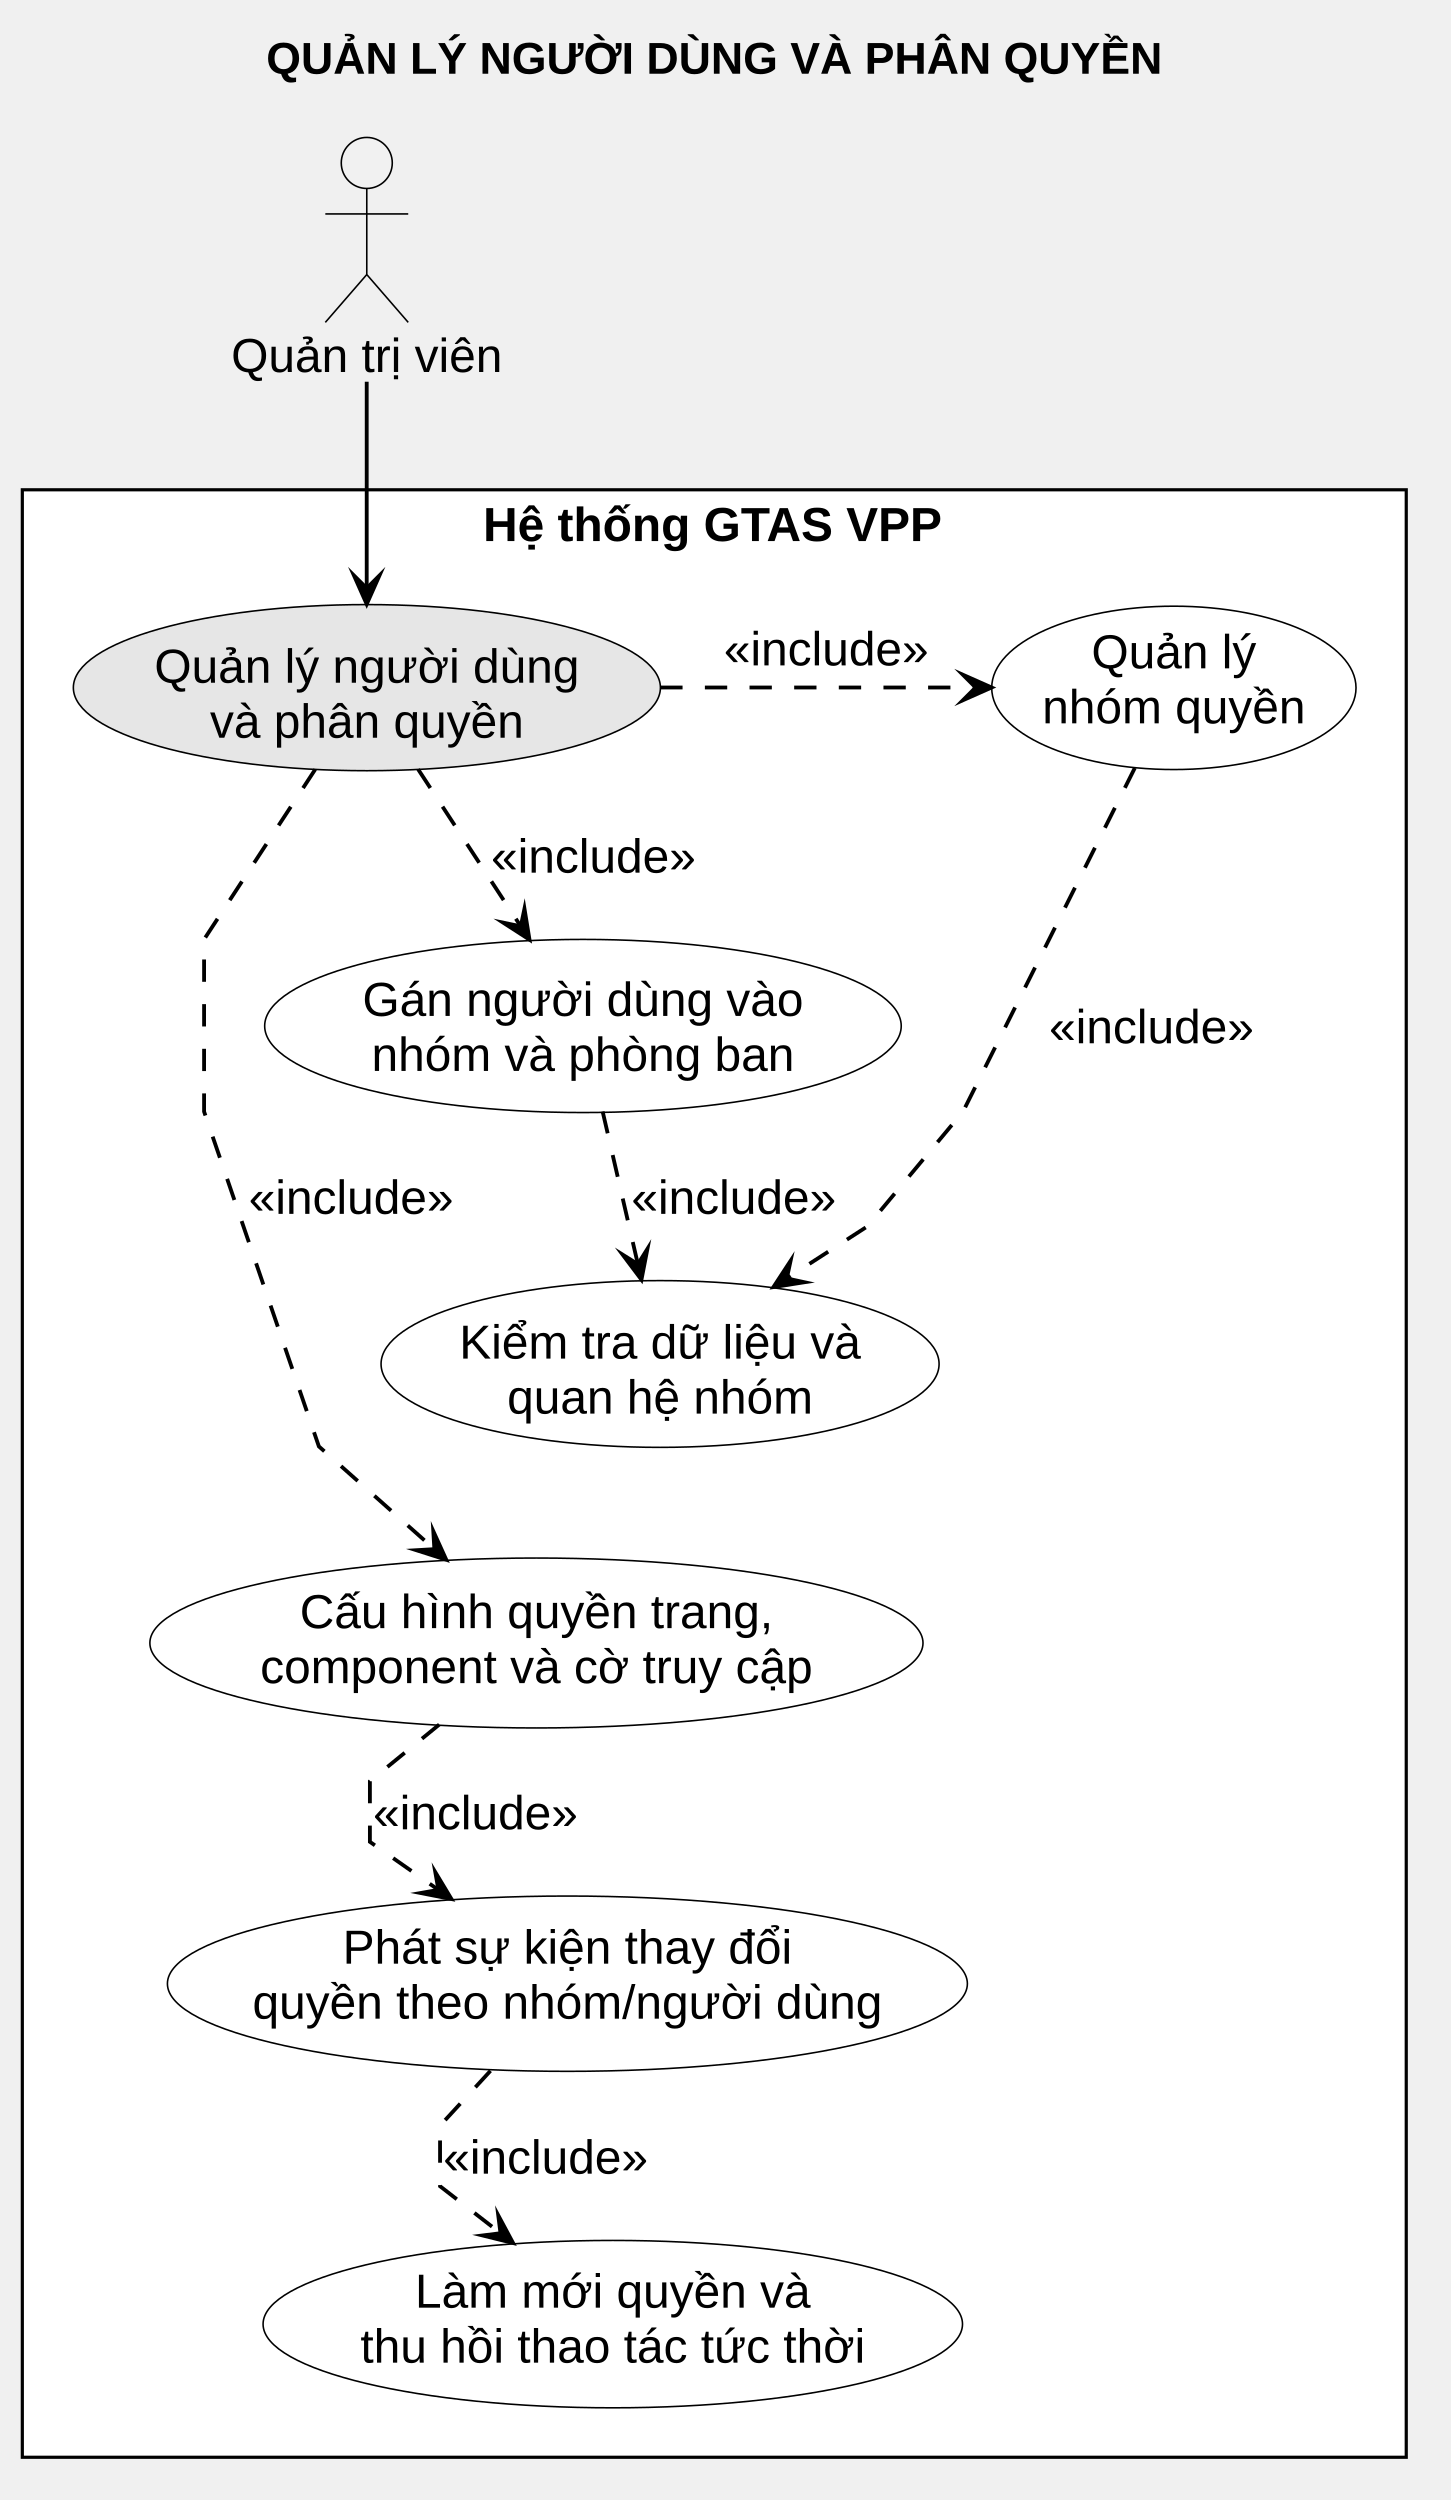
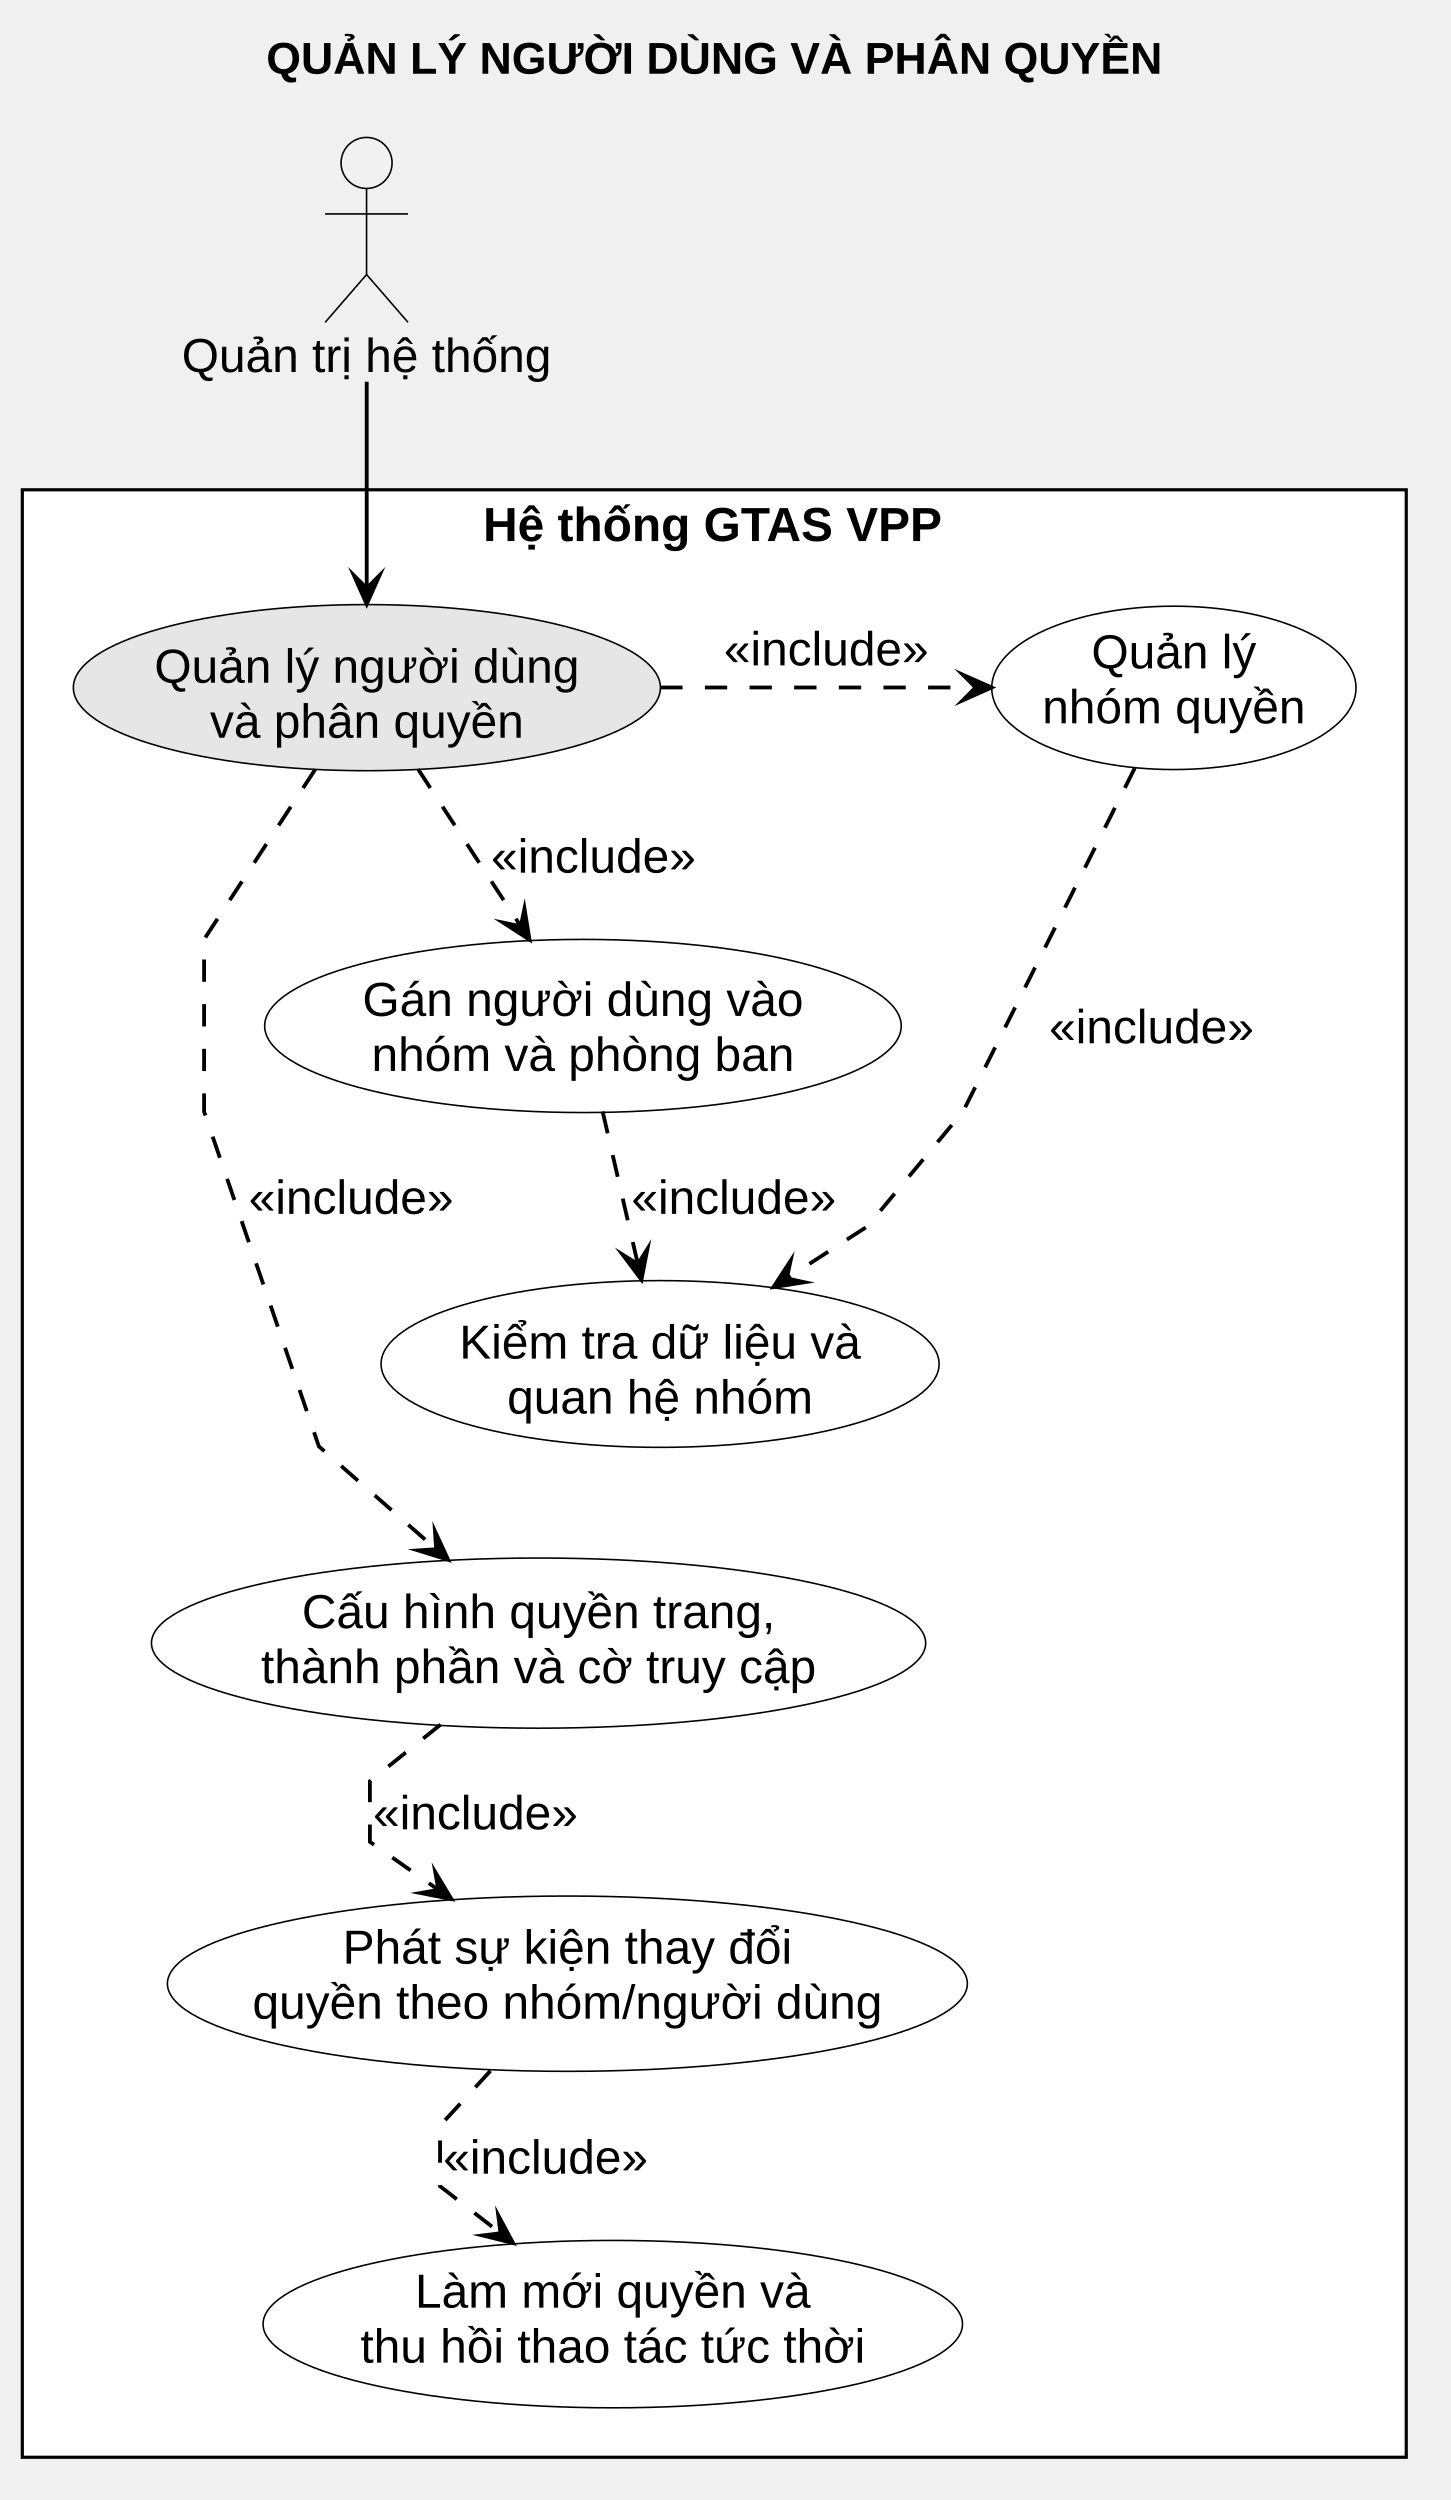
<svg xmlns="http://www.w3.org/2000/svg" contentStyleType="text/css" data-diagram-type="DESCRIPTION" height="1470px" preserveAspectRatio="none" style="width:853px;height:1470px;background:#FFFFFF;" version="1.1" viewBox="0 0 853 1470" width="853.125px" zoomAndPan="magnify">
  <defs />
  <g>
    <g class="title" data-source-line="2">
      <text fill="#000000" font-family="Arial" font-size="26.25" font-weight="700" lengthAdjust="spacing" textLength="526.91" x="156.545" y="43.372">QUẢN LÝ NGƯỜI DÙNG VÀ PHÂN QUYỀN</text>
    </g>
    <g class="cluster" data-qualified-name="H. th.ng GTAS VPP" data-source-line="6" id="ent0002">
      <rect fill="#FFFFFF" height="1156.875" style="stroke:#000000;stroke-width:1.875;" width="813.75" x="13.125" y="287.997" />
      <text fill="#000000" font-family="Arial" font-size="28.125" font-weight="700" lengthAdjust="spacing" textLength="271.884" x="284.058" y="318.128">Hệ thống GTAS VPP</text>
    </g>
    <g class="entity" data-qualified-name="H. th.ng GTAS VPP.Manage" data-source-line="7" id="ent0003">
      <ellipse cx="215.728" cy="404.337" fill="#E6E6E6" rx="172.603" ry="48.84" style="stroke:#000000;stroke-width:0.938;" />
      <text fill="#000000" font-family="Arial" font-size="28.125" lengthAdjust="spacing" textLength="249.925" x="90.766" y="401.452">Quản lý người dùng</text>
      <text fill="#000000" font-family="Arial" font-size="28.125" lengthAdjust="spacing" textLength="184.529" x="123.464" y="433.793">và phân quyền</text>
    </g>
    <g class="entity" data-qualified-name="H. th.ng GTAS VPP.Group" data-source-line="8" id="ent0004">
      <ellipse cx="690.232" cy="404.464" fill="#FFFFFF" rx="107.107" ry="48.029" style="stroke:#000000;stroke-width:0.938;" />
      <text fill="#000000" font-family="Arial" font-size="28.125" lengthAdjust="spacing" textLength="96.927" x="641.768" y="392.986">Quản lý</text>
      <text fill="#000000" font-family="Arial" font-size="28.125" lengthAdjust="spacing" textLength="154.797" x="612.833" y="425.327">nhóm quyền</text>
    </g>
    <g class="entity" data-qualified-name="H. th.ng GTAS VPP.Assignment" data-source-line="9" id="ent0005">
      <ellipse cx="342.776" cy="603.275" fill="#FFFFFF" rx="187.15" ry="50.903" style="stroke:#000000;stroke-width:0.938;" />
      <text fill="#000000" font-family="Arial" font-size="28.125" lengthAdjust="spacing" textLength="259.318" x="213.116" y="597.365">Gán người dùng vào</text>
      <text fill="#000000" font-family="Arial" font-size="28.125" lengthAdjust="spacing" textLength="248.634" x="218.458" y="629.707">nhóm và phòng ban</text>
    </g>
    <g class="entity" data-qualified-name="H. th.ng GTAS VPP.Permission" data-source-line="10" id="ent0006">
-       <ellipse cx="315.426" cy="966.083" fill="#FFFFFF" rx="227.301" ry="49.96" style="stroke:#000000;stroke-width:0.938;" />
-       <text fill="#000000" font-family="Arial" font-size="28.125" lengthAdjust="spacing" textLength="278.325" x="176.264" y="957.351">Cấu hình quyền trang,</text>
-       <text fill="#000000" font-family="Arial" font-size="28.125" lengthAdjust="spacing" textLength="324.852" x="153" y="989.692">component và cờ truy cập</text>
+       <ellipse cx="316.679" cy="966.146" fill="#FFFFFF" rx="227.616" ry="50.023" style="stroke:#000000;stroke-width:0.938;" />
+       <text fill="#000000" font-family="Arial" font-size="28.125" lengthAdjust="spacing" textLength="278.325" x="177.516" y="957.333">Cấu hình quyền trang,</text>
+       <text fill="#000000" font-family="Arial" font-size="28.125" lengthAdjust="spacing" textLength="326.459" x="153.449" y="989.674">thành phần và cờ truy cập</text>
    </g>
    <g class="entity" data-qualified-name="H. th.ng GTAS VPP.Validate" data-source-line="11" id="ent0007">
      <ellipse cx="388.122" cy="802.025" fill="#FFFFFF" rx="164.06" ry="49.028" style="stroke:#000000;stroke-width:0.938;" />
      <text fill="#000000" font-family="Arial" font-size="28.125" lengthAdjust="spacing" textLength="236.11" x="270.067" y="798.858">Kiểm tra dữ liệu và</text>
      <text fill="#000000" font-family="Arial" font-size="28.125" lengthAdjust="spacing" textLength="179.833" x="298.206" y="831.199">quan hệ nhóm</text>
    </g>
    <g class="entity" data-qualified-name="H. th.ng GTAS VPP.Notify" data-source-line="12" id="ent0008">
      <ellipse cx="333.63" cy="1166.411" fill="#FFFFFF" rx="235.193" ry="51.538" style="stroke:#000000;stroke-width:0.938;" />
      <text fill="#000000" font-family="Arial" font-size="28.125" lengthAdjust="spacing" textLength="264.29" x="201.485" y="1154.645">Phát sự kiện thay đổi</text>
      <text fill="#000000" font-family="Arial" font-size="28.125" lengthAdjust="spacing" textLength="370.349" x="148.456" y="1186.986">quyền theo nhóm/người dùng</text>
    </g>
    <g class="entity" data-qualified-name="H. th.ng GTAS VPP.Refresh" data-source-line="13" id="ent0009">
      <ellipse cx="360.323" cy="1366.585" fill="#FFFFFF" rx="205.635" ry="49.212" style="stroke:#000000;stroke-width:0.938;" />
      <text fill="#000000" font-family="Arial" font-size="28.125" lengthAdjust="spacing" textLength="232.608" x="244.019" y="1356.903">Làm mới quyền và</text>
      <text fill="#000000" font-family="Arial" font-size="28.125" lengthAdjust="spacing" textLength="296.809" x="211.918" y="1389.244">thu hồi thao tác tức thời</text>
    </g>
    <g class="entity" data-qualified-name="Admin" data-source-line="4" id="ent0001">
-       <ellipse cx="215.664" cy="95.81" fill="#F1F1F1" rx="15" ry="15" style="stroke:#000000;stroke-width:0.938;" />
-       <path d="M215.664,110.81 L215.664,161.435 M191.289,125.81 L240.039,125.81 M215.664,161.435 L191.289,189.56 M215.664,161.435 L240.039,189.56" fill="none" style="stroke:#000000;stroke-width:0.938;" />
-       <text fill="#000000" font-family="Arial" font-size="28.125" lengthAdjust="spacing" textLength="159.453" x="135.938" y="218.753">Quản trị viên</text>
+       <ellipse cx="215.543" cy="95.81" fill="#F1F1F1" rx="15" ry="15" style="stroke:#000000;stroke-width:0.938;" />
+       <path d="M215.543,110.81 L215.543,161.435 M191.168,125.81 L239.918,125.81 M215.543,161.435 L191.168,189.56 M215.543,161.435 L239.918,189.56" fill="none" style="stroke:#000000;stroke-width:0.938;" />
+       <text fill="#000000" font-family="Arial" font-size="28.125" lengthAdjust="spacing" textLength="217.337" x="106.875" y="218.753">Quản trị hệ thống</text>
    </g>
    <g class="link" data-entity-1="ent0003" data-entity-2="ent0004" data-link-type="dependency" data-source-line="16" id="lnk11">
      <path d="M388.219,404.247 C453.394,404.247 516.225,404.247 573.675,404.247" fill="none" id="Manage-to-Group" style="stroke:#000000;stroke-width:2.25;stroke-dasharray:13.125,13.125;" />
      <polygon fill="#000000" points="583.05,404.247,566.175,396.747,573.675,404.247,566.175,411.747,583.05,404.247" style="stroke:#000000;stroke-width:2.25;stroke-linejoin:miter;stroke-miterlimit:10;" />
      <text fill="#000000" font-family="Arial" font-size="28.125" lengthAdjust="spacing" textLength="120.41" x="425.625" y="391.253">«include»</text>
    </g>
    <g class="link" data-entity-1="ent0003" data-entity-2="ent0005" data-link-type="dependency" data-source-line="17" id="lnk12">
      <path d="M245.85,452.341 C265.575,482.51 286.17,514.019 306.213,544.676" fill="none" id="Manage-to-Assignment" style="stroke:#000000;stroke-width:2.25;stroke-dasharray:13.125,13.125;" />
      <polygon fill="#000000" points="311.344,552.522,308.387,534.294,306.213,544.676,295.832,542.503,311.344,552.522" style="stroke:#000000;stroke-width:2.25;stroke-linejoin:miter;stroke-miterlimit:10;" />
      <text fill="#000000" font-family="Arial" font-size="28.125" lengthAdjust="spacing" textLength="120.41" x="288.75" y="513.128">«include»</text>
    </g>
    <g class="link" data-entity-1="ent0003" data-entity-2="ent0006" data-link-type="dependency" data-source-line="18" id="lnk13">
-       <path d="M185.363,452.397 C157.35,495.241 120,552.372 120,552.372 C120,552.372 120,653.622 120,653.622 C120,653.622 187.5,850.497 187.5,850.497 C187.5,850.497 220.283,879.667 255.401,910.904" fill="none" id="Manage-to-Permission" style="stroke:#000000;stroke-width:2.25;stroke-dasharray:13.125,13.125;" />
-       <polygon fill="#000000" points="262.406,917.135,254.782,900.316,255.401,910.904,244.813,911.524,262.406,917.135" style="stroke:#000000;stroke-width:2.25;stroke-linejoin:miter;stroke-miterlimit:10;" />
+       <path d="M185.363,452.397 C157.35,495.241 120,552.372 120,552.372 C120,552.372 120,653.622 120,653.622 C120,653.622 187.5,850.497 187.5,850.497 C187.5,850.497 220.818,879.718 256.462,910.956" fill="none" id="Manage-to-Permission" style="stroke:#000000;stroke-width:2.25;stroke-dasharray:13.125,13.125;" />
+       <polygon fill="#000000" points="263.512,917.135,255.765,900.372,256.462,910.956,245.878,911.653,263.512,917.135" style="stroke:#000000;stroke-width:2.25;stroke-linejoin:miter;stroke-miterlimit:10;" />
      <text fill="#000000" font-family="Arial" font-size="28.125" lengthAdjust="spacing" textLength="120.41" x="146.25" y="713.753">«include»</text>
    </g>
    <g class="link" data-entity-1="ent0004" data-entity-2="ent0007" data-link-type="dependency" data-source-line="19" id="lnk14">
      <path d="M667.294,451.516 C631.575,522.972 566.25,653.622 566.25,653.622 C566.25,653.622 510,721.122 510,721.122 C510,721.122 491.101,733.344 462.639,751.719" fill="none" id="Group-to-Validate" style="stroke:#000000;stroke-width:2.25;stroke-dasharray:13.125,13.125;" />
      <polygon fill="#000000" points="454.762,756.804,473.008,753.952,462.639,751.719,464.872,741.35,454.762,756.804" style="stroke:#000000;stroke-width:2.25;stroke-linejoin:miter;stroke-miterlimit:10;" />
      <text fill="#000000" font-family="Arial" font-size="28.125" lengthAdjust="spacing" textLength="120.41" x="616.875" y="613.441">«include»</text>
    </g>
    <g class="link" data-entity-1="ent0005" data-entity-2="ent0007" data-link-type="dependency" data-source-line="20" id="lnk15">
      <path d="M354.356,653.585 C361.35,683.81 368.148,713.337 375.067,743.319" fill="none" id="Assignment-to-Validate" style="stroke:#000000;stroke-width:2.25;stroke-dasharray:13.125,13.125;" />
      <polygon fill="#000000" points="377.175,752.454,380.688,734.324,375.067,743.319,366.073,737.697,377.175,752.454" style="stroke:#000000;stroke-width:2.25;stroke-linejoin:miter;stroke-miterlimit:10;" />
      <text fill="#000000" font-family="Arial" font-size="28.125" lengthAdjust="spacing" textLength="120.41" x="371.25" y="713.753">«include»</text>
    </g>
    <g class="link" data-entity-1="ent0006" data-entity-2="ent0008" data-link-type="dependency" data-source-line="21" id="lnk16">
-       <path d="M258.281,1014.035 C236.831,1031.566 217.5,1047.372 217.5,1047.372 C217.5,1047.372 217.5,1082.997 217.5,1082.997 C217.5,1082.997 232.472,1093.517 257.785,1111.255" fill="none" id="Permission-to-Notify" style="stroke:#000000;stroke-width:2.25;stroke-dasharray:13.125,13.125;" />
+       <path d="M259.069,1014.035 C237.206,1031.566 217.5,1047.372 217.5,1047.372 C217.5,1047.372 217.5,1082.997 217.5,1082.997 C217.5,1082.997 232.472,1093.517 257.785,1111.255" fill="none" id="Permission-to-Notify" style="stroke:#000000;stroke-width:2.25;stroke-dasharray:13.125,13.125;" />
      <polygon fill="#000000" points="265.462,1116.635,255.947,1100.809,257.785,1111.255,247.339,1113.093,265.462,1116.635" style="stroke:#000000;stroke-width:2.25;stroke-linejoin:miter;stroke-miterlimit:10;" />
      <text fill="#000000" font-family="Arial" font-size="28.125" lengthAdjust="spacing" textLength="120.41" x="219.375" y="1075.628">«include»</text>
    </g>
    <g class="link" data-entity-1="ent0008" data-entity-2="ent0009" data-link-type="dependency" data-source-line="22" id="lnk17">
      <path d="M288.394,1217.641 C272.606,1234.816 258.75,1249.872 258.75,1249.872 C258.75,1249.872 258.75,1285.497 258.75,1285.497 C258.75,1285.497 271.786,1295.643 294.286,1313.137" fill="none" id="Notify-to-Refresh" style="stroke:#000000;stroke-width:2.25;stroke-dasharray:13.125,13.125;" />
      <polygon fill="#000000" points="301.688,1318.891,292.969,1302.612,294.286,1313.137,283.762,1314.454,301.688,1318.891" style="stroke:#000000;stroke-width:2.25;stroke-linejoin:miter;stroke-miterlimit:10;" />
      <text fill="#000000" font-family="Arial" font-size="28.125" lengthAdjust="spacing" textLength="120.41" x="260.625" y="1278.128">«include»</text>
    </g>
    <g class="link" data-entity-1="ent0001" data-entity-2="ent0003" data-link-type="dependency" data-source-line="31" id="lnk23">
      <path d="M215.625,224.454 C215.625,266.36 215.625,308.96 215.625,345.879" fill="none" id="Admin-to-Manage" style="stroke:#000000;stroke-width:2.25;" />
      <polygon fill="#000000" points="215.625,355.254,223.125,338.379,215.625,345.879,208.125,338.379,215.625,355.254" style="stroke:#000000;stroke-width:2.25;stroke-linejoin:miter;stroke-miterlimit:10;" />
    </g>
  </g>
</svg>
